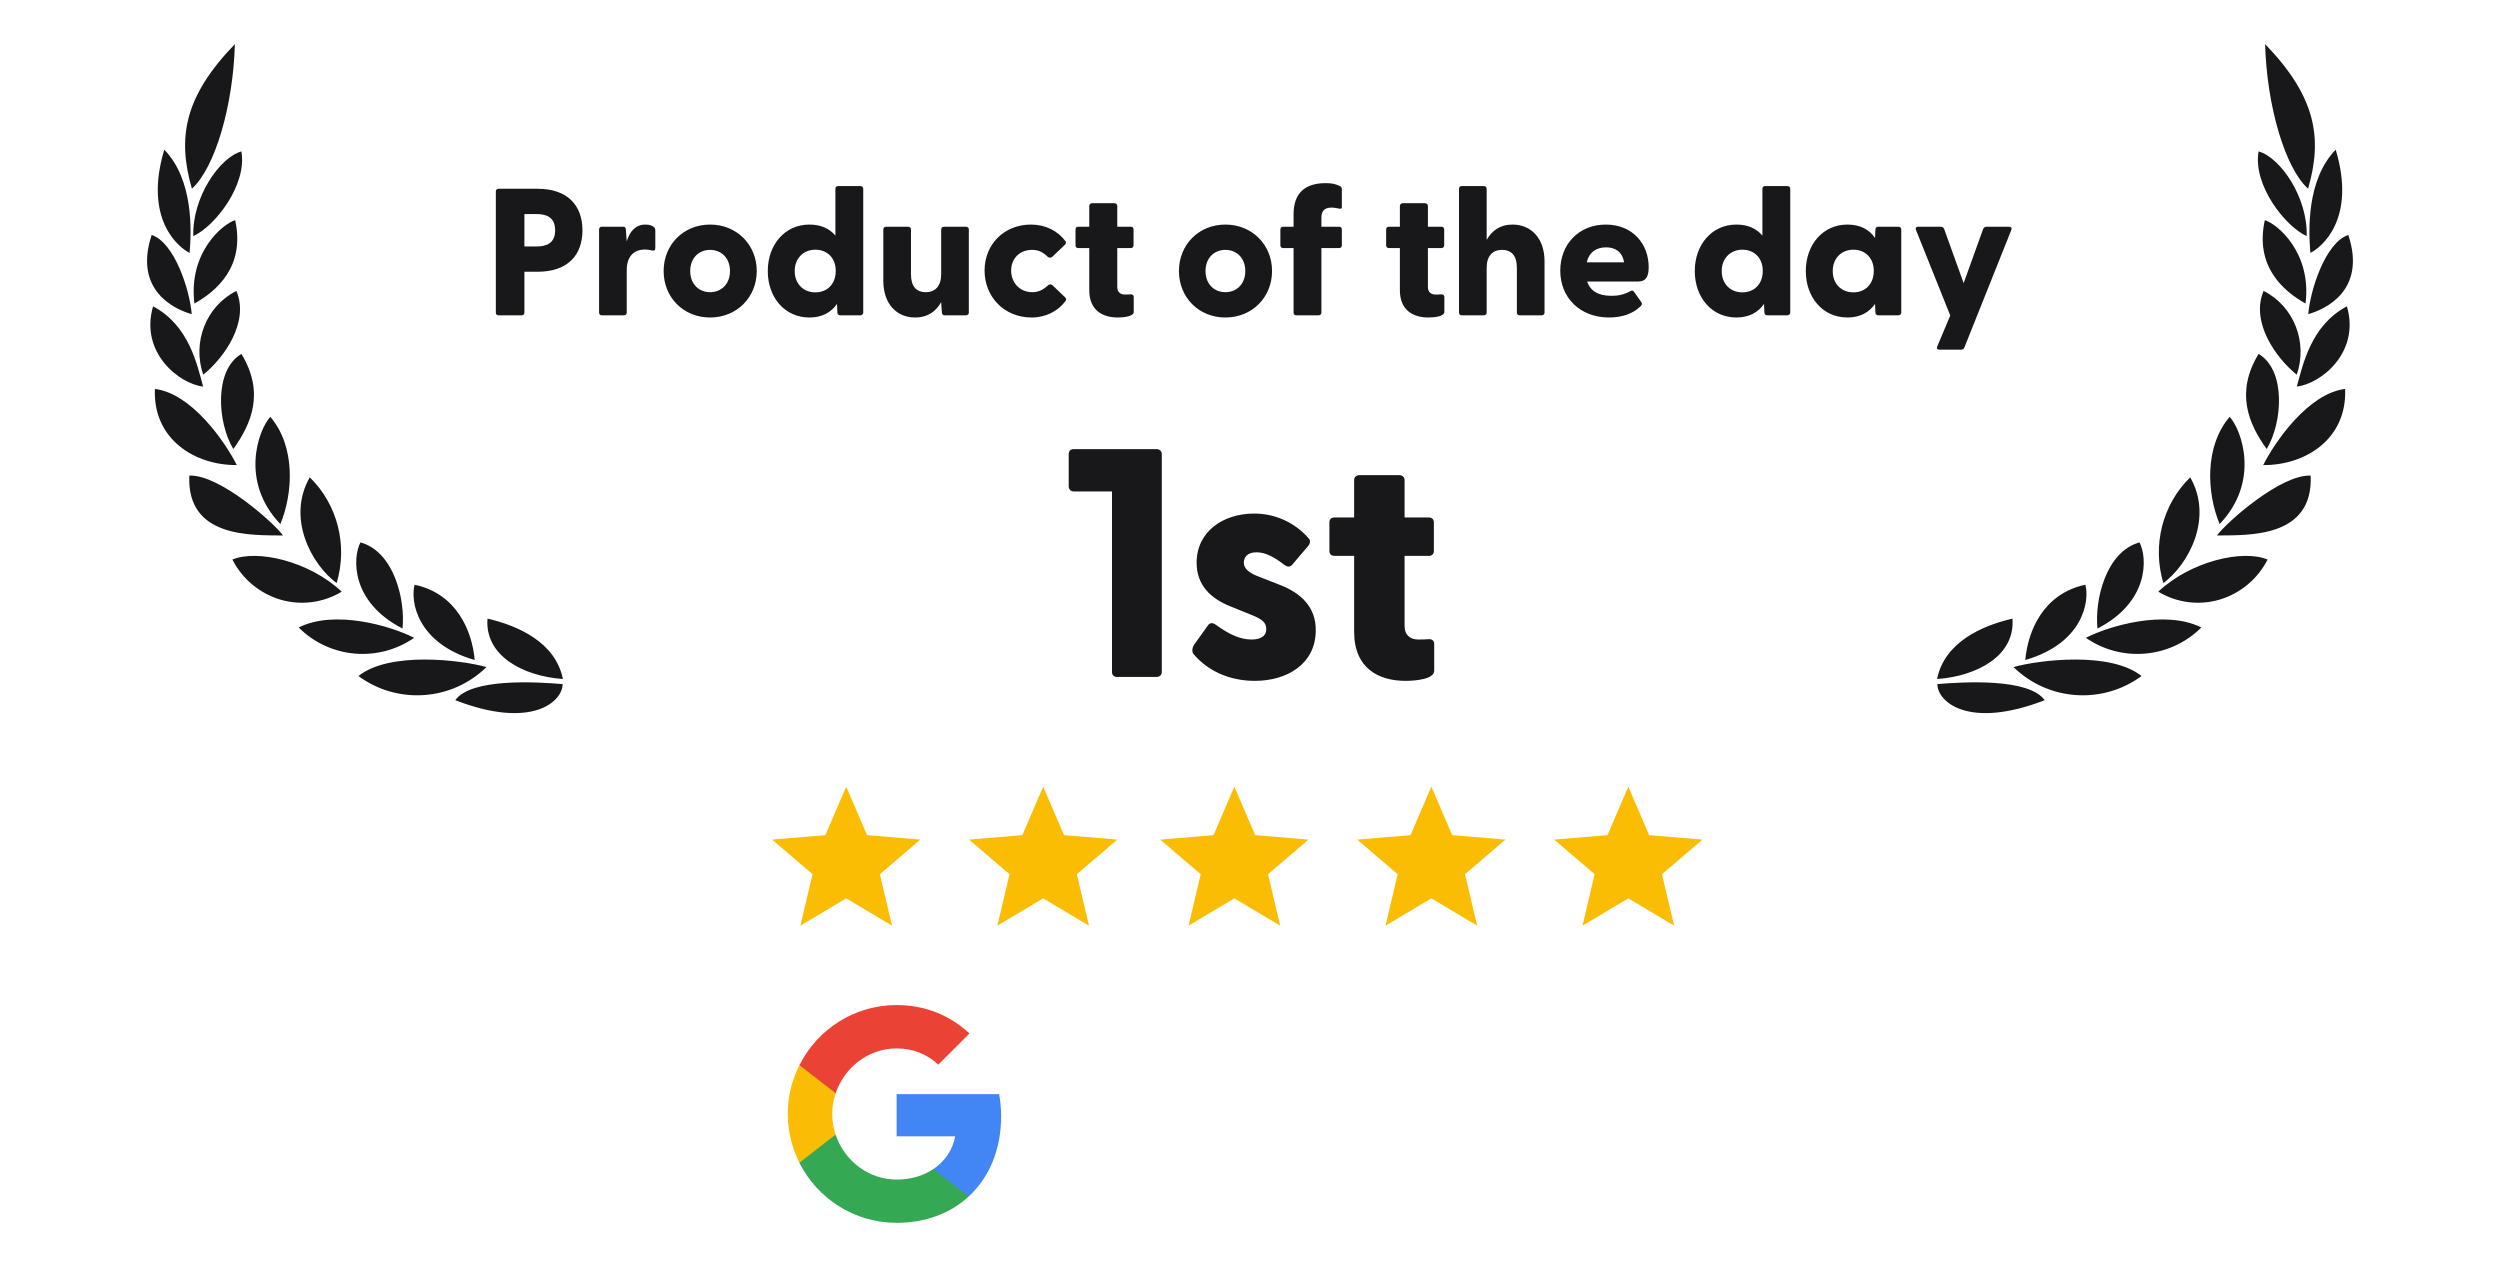
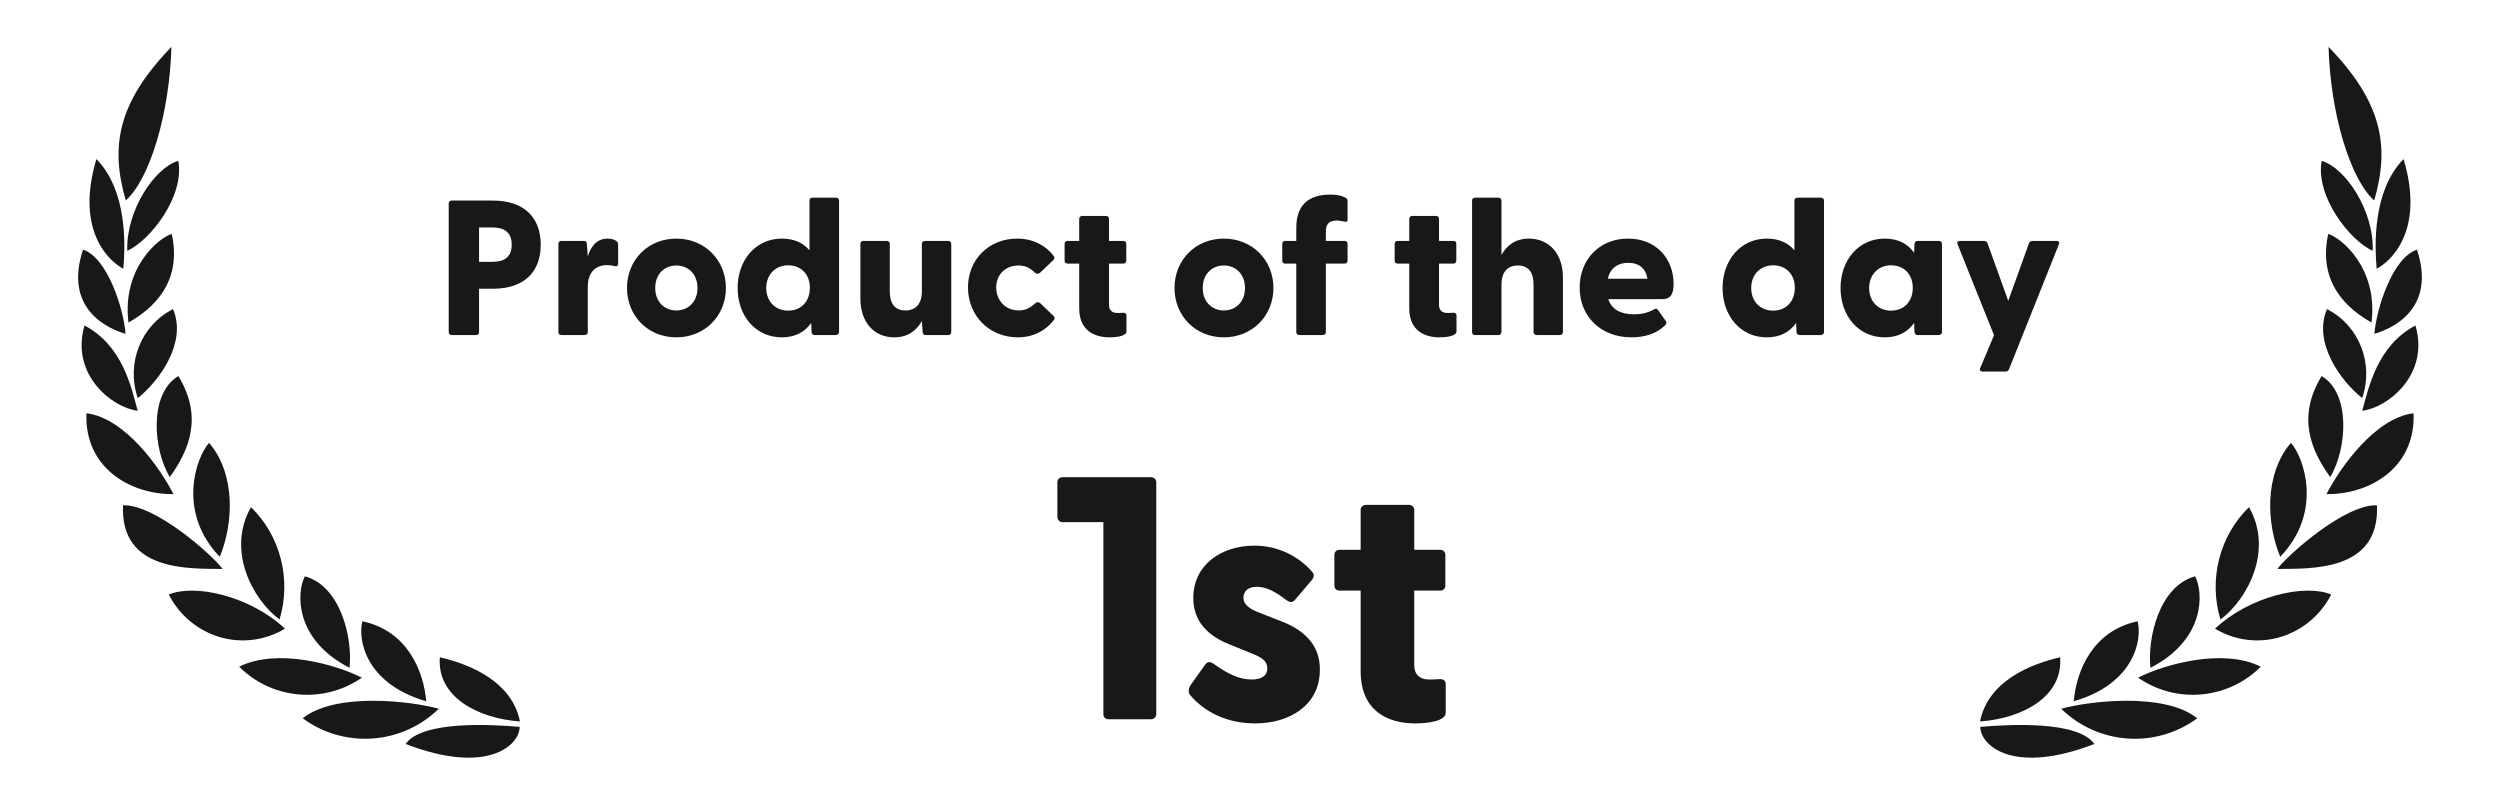
- <svg xmlns="http://www.w3.org/2000/svg" viewBox="0 0 340 174" width="340" height="174" role="img" aria-label="Product of the day, 1st - rated on Google">
-   <g transform="translate(20.00 6.00) scale(2.459)">
+ <svg xmlns="http://www.w3.org/2000/svg" viewBox="0 0 320 103" width="320" height="103" role="img" aria-label="Product of the day, 1st">
+   <g transform="translate(10.00 6.00) scale(2.459)">
    <path d="M104.953 36.286c-4.22 1.634-5.936.086-5.936-.891 1.495-.126 5.067-.331 5.936.891Zm5.356-1.336a5.486 5.486 0 0 1-7.083-.497c1.44-.4 5.372-.874 7.083.497Zm-7.139-3.176c.16 2.033-1.922 3.176-4.17 3.341.41-2.045 2.509-2.958 4.17-3.341Zm4.032-1.874c.238.869-.089 3.228-3.323 4.164.139-1.593.986-3.667 3.323-4.164Zm6.413 2.365a5.005 5.005 0 0 1-6.385.571c1.296-.668 4.408-1.57 6.385-.571Zm-3.417-4.706c.443.856.537 3.295-2.326 4.763-.166-1.57.465-4.255 2.326-4.763Zm7.083.948a4.389 4.389 0 0 1-2.657 2.217 4.243 4.243 0 0 1-3.39-.44c1.805-1.697 4.685-2.348 6.047-1.777Zm-4.28-4.547c1.284 2.24-.073 4.798-1.485 5.849-.628-2.082-.052-4.351 1.484-5.849Zm6.662-.097c.155 3.479-3.478 3.29-5.184 3.313.537-.731 3.522-3.381 5.184-3.313Zm-4.48-3.25c.675.743 1.688 3.599-.555 5.929-.703-1.685-.858-4.272.554-5.929Zm6.385-1.542c.116 2.81-2.249 4.232-4.53 4.21.686-1.354 2.52-3.964 4.53-4.21Zm-4.785-1.936c1.512.89 1.34 3.764.448 5.26-1.002-1.393-1.75-3.124-.448-5.26Zm4.884-2.633c.748 2.559-1.45 4.29-2.769 4.438.338-1.222.781-3.387 2.77-4.438Zm-4.607-.851c1.667.835 2.457 2.832 1.833 4.632-1.163-.937-2.564-2.919-1.833-4.632Zm4.685-3.096c1.03 3.113-1.335 4.13-2.215 4.38.105-1.324.947-3.963 2.215-4.38Zm-4.619-.817c.676.195 2.603 1.777 2.254 4.61-1.268-.714-2.808-2.074-2.254-4.61Zm3.921-3.9c1.152 3.826-.77 5.397-1.401 5.71-.1-1.21-.222-4.037 1.401-5.71Zm-4.264.096c1.207.337 2.73 2.553 2.658 4.684-1.196-.548-2.985-2.827-2.658-4.684Zm.36-5.934c2.802 2.896 3.195 5.18 2.376 7.996-1.269-1.142-2.282-4.569-2.376-7.996ZM17.047 36.286c4.22 1.634 5.936.086 5.936-.891-1.495-.126-5.067-.331-5.936.891ZM11.69 34.95a5.486 5.486 0 0 0 7.083-.497c-1.44-.4-5.372-.874-7.083.497Zm7.139-3.176c-.16 2.033 1.922 3.176 4.17 3.341-.41-2.045-2.509-2.958-4.17-3.341ZM14.798 29.9c-.238.869.089 3.228 3.323 4.164-.139-1.593-.986-3.667-3.323-4.164Zm-6.413 2.365a5.005 5.005 0 0 0 6.385.571c-1.296-.668-4.408-1.57-6.385-.571Zm3.417-4.706c-.443.856-.537 3.295 2.326 4.763.166-1.57-.465-4.255-2.326-4.763Zm-7.083.948a4.389 4.389 0 0 0 2.657 2.217 4.243 4.243 0 0 0 3.39-.44c-1.805-1.697-4.685-2.348-6.047-1.777Zm4.28-4.547c-1.284 2.24.073 4.798 1.485 5.849.628-2.082.052-4.351-1.484-5.849Zm-6.662-.097c-.155 3.479 3.478 3.29 5.184 3.313-.537-.731-3.522-3.381-5.184-3.313Zm4.48-3.25c-.675.743-1.688 3.599.555 5.929.703-1.685.858-4.272-.554-5.929ZM.433 19.071c-.116 2.81 2.249 4.232 4.53 4.21-.686-1.354-2.52-3.964-4.53-4.21Zm4.785-1.936c-1.512.89-1.34 3.764-.448 5.26 1.002-1.393 1.75-3.124.448-5.26ZM.333 14.502c-.748 2.559 1.45 4.29 2.769 4.438-.338-1.222-.781-3.387-2.77-4.438Zm4.607-.851c-1.667.835-2.457 2.832-1.833 4.632 1.163-.937 2.564-2.919 1.833-4.632ZM.255 10.555c-1.03 3.113 1.335 4.13 2.215 4.38-.105-1.324-.947-3.963-2.215-4.38Zm4.619-.817c-.676.195-2.603 1.777-2.254 4.61 1.268-.714 2.808-2.074 2.254-4.61Zm-3.921-3.9c-1.152 3.826.77 5.397 1.401 5.71.1-1.21.222-4.037-1.401-5.71Zm4.264.096c-1.207.337-2.73 2.553-2.658 4.684 1.196-.548 2.985-2.827 2.658-4.684ZM4.857 0C2.055 2.896 1.662 5.18 2.481 7.996 3.75 6.854 4.763 3.427 4.857 0Zm50.977 35c.162 0 .288-.108.288-.27V22.67c0-.162-.126-.27-.288-.27h-4.59c-.162 0-.27.108-.27.27v1.782c0 .162.108.288.27.288h2.124v9.99c0 .162.108.27.27.27h2.196Zm5.436.216c1.782 0 3.348-.936 3.366-2.754.036-1.332-.846-2.106-1.944-2.538l-1.332-.522c-.396-.162-.702-.396-.702-.72 0-.27.162-.576.702-.576.486 0 .972.252 1.548.702.162.108.288.126.414 0l.918-1.08c.072-.108.126-.252.018-.378a3.973 3.973 0 0 0-3.042-1.386c-1.692 0-3.168.99-3.168 2.718 0 1.224.756 1.98 1.908 2.43l1.152.468c.594.234.792.432.792.774 0 .396-.324.576-.81.576-.63 0-1.224-.27-1.998-.828-.144-.09-.306-.144-.45.09l-.72 1.008c-.126.18-.144.396-.054.522.738.882 1.908 1.494 3.402 1.494Zm8.334 0c.612 0 1.584-.108 1.584-.558v-1.494c0-.18-.144-.27-.324-.252-.234.018-.396.018-.558.018-.45 0-.756-.252-.756-.738v-3.888h1.35c.162 0 .27-.108.27-.27V26.45c0-.162-.108-.27-.27-.27h-1.35v-2.07c0-.162-.126-.27-.288-.27h-2.214c-.162 0-.288.108-.288.27v2.07h-1.098c-.162 0-.27.108-.27.27v1.584c0 .162.108.27.27.27h1.098v4.194c0 2.052 1.386 2.718 2.844 2.718ZM20.72 15c.09 0 .15-.06.15-.15v-2.26h.72c1.69 0 2.49-.93 2.49-2.29 0-1.36-.8-2.3-2.49-2.3h-2.15c-.09 0-.15.06-.15.15v6.7c0 .09.06.15.15.15h1.28Zm.15-5.6h.68c.53 0 1.02.17 1.02.9 0 .72-.49.89-1.02.89h-.68V9.4Zm5.5 5.6c.09 0 .16-.06.16-.15v-2.36c0-.73.38-1.13 1.01-1.13.15 0 .26.02.36.05.14.03.21 0 .21-.13v-.97c0-.09-.02-.15-.09-.2-.08-.06-.21-.13-.45-.13-.57 0-.88.4-1.04.93l-.05-.65c0-.12-.06-.16-.15-.16h-1.18c-.09 0-.15.06-.15.15v4.6c0 .09.06.15.15.15h1.22Zm4.77.12c1.48 0 2.58-1.12 2.58-2.57 0-1.45-1.1-2.57-2.58-2.57s-2.57 1.12-2.57 2.57c0 1.45 1.09 2.57 2.57 2.57Zm0-1.4c-.62 0-1.1-.45-1.1-1.17s.48-1.17 1.1-1.17c.62 0 1.1.45 1.1 1.17s-.48 1.17-1.1 1.17Zm5.49 1.4c.7 0 1.2-.28 1.53-.75l.02.48c0 .09.07.15.16.15h1.1c.09 0 .17-.06.17-.15V8c0-.09-.07-.15-.16-.15h-1.23c-.09 0-.15.06-.15.15v2.59c-.33-.39-.8-.61-1.44-.61-1.36 0-2.3 1.12-2.3 2.57 0 1.46.94 2.57 2.3 2.57Zm.33-1.39c-.65 0-1.14-.46-1.14-1.18 0-.71.49-1.18 1.14-1.18.67 0 1.13.47 1.13 1.17 0 .72-.46 1.19-1.13 1.19Zm5.52 1.39c.71 0 1.16-.35 1.44-.85l.04.57c0 .12.07.16.16.16h1.17c.09 0 .16-.06.16-.15v-4.6c0-.09-.07-.15-.16-.15h-1.21c-.09 0-.16.06-.16.15v2.48c0 .65-.33.99-.85.99-.54 0-.82-.34-.82-.99v-2.48c0-.09-.07-.15-.16-.15h-1.22c-.09 0-.15.06-.15.15v2.84c0 1.28.74 2.03 1.76 2.03Zm6.44 0c.79 0 1.45-.35 1.87-.9.06-.07.05-.15-.01-.21l-.69-.66c-.08-.08-.19-.08-.26-.01-.27.25-.53.38-.86.38-.74 0-1.18-.56-1.18-1.2 0-.63.44-1.14 1.16-1.14.34 0 .6.12.86.38.08.07.19.07.27-.01l.69-.66c.06-.06.07-.15.01-.21-.42-.55-1.08-.9-1.9-.9-1.48 0-2.56 1.1-2.56 2.54 0 1.47 1.1 2.6 2.6 2.6Zm4.77 0c.34 0 .88-.06.88-.31v-.83c0-.1-.08-.15-.18-.14-.13.01-.22.01-.31.01-.25 0-.42-.14-.42-.41v-2.16h.75c.09 0 .15-.06.15-.15v-.88c0-.09-.06-.15-.15-.15h-.75V8.95c0-.09-.07-.15-.16-.15h-1.23c-.09 0-.16.06-.16.15v1.15h-.61c-.09 0-.15.06-.15.15v.88c0 .09.06.15.15.15h.61v2.33c0 1.14.77 1.51 1.58 1.51Zm5.95 0c1.48 0 2.58-1.12 2.58-2.57 0-1.45-1.1-2.57-2.58-2.57s-2.57 1.12-2.57 2.57c0 1.45 1.09 2.57 2.57 2.57Zm0-1.4c-.62 0-1.1-.45-1.1-1.17s.48-1.17 1.1-1.17c.62 0 1.1.45 1.1 1.17s-.48 1.17-1.1 1.17ZM64.79 15c.09 0 .16-.06.16-.15v-3.57h.98c.09 0 .15-.06.15-.15v-.88c0-.09-.06-.15-.15-.15h-.98v-.49c0-.33.11-.57.58-.57.11 0 .25.03.42.06.07.01.13 0 .13-.07V8.02c0-.06-.03-.13-.09-.16-.3-.15-.52-.17-.82-.17-1.09 0-1.76.52-1.76 1.72v.69h-.58c-.09 0-.15.06-.15.15v.88c0 .09.06.15.15.15h.58v3.57c0 .09.06.15.15.15h1.23Zm6.08.12c.34 0 .88-.06.88-.31v-.83c0-.1-.08-.15-.18-.14-.13.01-.22.01-.31.01-.25 0-.42-.14-.42-.41v-2.16h.75c.09 0 .15-.06.15-.15v-.88c0-.09-.06-.15-.15-.15h-.75V8.95c0-.09-.07-.15-.16-.15h-1.23c-.09 0-.16.06-.16.15v1.15h-.61c-.09 0-.15.06-.15.15v.88c0 .09.06.15.15.15h.61v2.33c0 1.14.77 1.51 1.58 1.51Zm4.65-5.14c-.7 0-1.15.35-1.43.85V8c0-.09-.07-.15-.16-.15h-1.22c-.09 0-.15.06-.15.15v6.85c0 .09.06.15.15.15h1.22c.09 0 .16-.06.16-.15v-2.48c0-.65.32-.99.85-.99.54 0 .82.34.82.99v2.48c0 .09.07.15.16.15h1.21c.09 0 .16-.06.16-.15v-2.84c0-1.28-.75-2.03-1.77-2.03Zm5.34 5.14c.69 0 1.32-.2 1.74-.62.09-.08.09-.16.05-.22l-.41-.58c-.06-.07-.1-.09-.18-.05-.41.23-.75.27-1.08.27-.7 0-1.16-.26-1.33-.79h2.82c.45 0 .58-.3.58-.8 0-1.26-.87-2.35-2.37-2.35-1.51 0-2.52 1.11-2.52 2.55 0 1.49 1.09 2.59 2.7 2.59Zm-1.23-3.05c.12-.58.55-.83 1.06-.83s.9.24 1 .83h-2.06Zm8.27 3.05c.7 0 1.2-.28 1.53-.75l.02.48c0 .09.07.15.16.15h1.1c.09 0 .17-.06.17-.15V8c0-.09-.07-.15-.16-.15h-1.23c-.09 0-.15.06-.15.15v2.59c-.33-.39-.8-.61-1.44-.61-1.36 0-2.3 1.12-2.3 2.57 0 1.46.94 2.57 2.3 2.57Zm.33-1.39c-.65 0-1.14-.46-1.14-1.18 0-.71.49-1.18 1.14-1.18.67 0 1.13.47 1.13 1.17 0 .72-.46 1.19-1.13 1.19Zm5.81 1.39c.7 0 1.2-.28 1.53-.75l.02.48c0 .09.07.15.16.15h1.1c.09 0 .17-.06.17-.15v-4.6c0-.09-.07-.15-.16-.15h-1.11c-.09 0-.16.06-.16.15l-.02.47c-.32-.46-.81-.74-1.53-.74-1.36 0-2.3 1.12-2.3 2.57 0 1.46.94 2.57 2.3 2.57Zm.33-1.39c-.65 0-1.14-.46-1.14-1.18 0-.71.49-1.18 1.14-1.18.67 0 1.13.47 1.13 1.17 0 .72-.46 1.19-1.13 1.19Zm5.96 3.17c.08 0 .15-.04.18-.12l2.6-6.51c.04-.11-.02-.17-.13-.17h-1.24c-.08 0-.16.04-.19.12l-1.08 3-1.08-3c-.03-.08-.11-.12-.19-.12h-1.24c-.11 0-.17.06-.13.17l1.9 4.74-.72 1.71c-.05.12.01.18.13.18h1.19Z" fill="#18181B" />
  </g>
-   <g transform="translate(105.00 106.98) scale(0.7879)">
-     <path d="M12.799 19.288L20.708 24L18.609 15.12L25.597 9.145L16.395 8.375L12.799 0L9.202 8.375L0 9.145L6.988 15.12L4.889 24L12.799 19.288Z" fill="#FBBC04" />
-     <path d="M46.799 19.288L54.708 24L52.609 15.12L59.597 9.145L50.395 8.375L46.799 0L43.202 8.375L34 9.145L40.988 15.12L38.889 24L46.799 19.288Z" fill="#FBBC04" />
-     <path d="M79.799 19.288L87.708 24L85.609 15.12L92.597 9.145L83.395 8.375L79.799 0L76.202 8.375L67 9.145L73.988 15.12L71.889 24L79.799 19.288Z" fill="#FBBC04" />
-     <path d="M113.799 19.288L121.708 24L119.609 15.12L126.597 9.145L117.395 8.375L113.799 0L110.202 8.375L101 9.145L107.988 15.12L105.889 24L113.799 19.288Z" fill="#FBBC04" />
-     <path d="M147.799 19.288L155.708 24L153.609 15.12L160.597 9.145L151.395 8.375L147.799 0L144.202 8.375L135 9.145L141.988 15.12L139.889 24L147.799 19.288Z" fill="#FBBC04" />
-     <path d="M39.54 56.927C39.54 55.594 39.42 54.313 39.198 53.083H21.5V60.361H31.613C31.169 62.701 29.837 64.683 27.838 66.015V70.747H33.937C37.49 67.467 39.54 62.65 39.54 56.927Z" fill="#4285F4" />
-     <path d="M21.5 75.292C26.574 75.292 30.828 73.618 33.937 70.748L27.838 66.016C26.164 67.143 24.028 67.827 21.5 67.827C16.614 67.827 12.463 64.53 10.977 60.088H4.724V64.94C7.816 71.073 14.154 75.292 21.5 75.292Z" fill="#34A853" />
-     <path d="M10.977 60.071C10.601 58.943 10.379 57.747 10.379 56.5C10.379 55.253 10.601 54.057 10.977 52.93V48.078H4.724C3.443 50.606 2.708 53.459 2.708 56.5C2.708 59.541 3.443 62.394 4.724 64.922L9.593 61.13L10.977 60.071Z" fill="#FBBC05" />
-     <path d="M21.5 45.191C24.267 45.191 26.727 46.147 28.692 47.992L34.073 42.611C30.81 39.57 26.574 37.708 21.5 37.708C14.154 37.708 7.816 41.928 4.724 48.078L10.977 52.929C12.463 48.488 16.614 45.191 21.5 45.191Z" fill="#EA4335" />
-   </g>
</svg>
